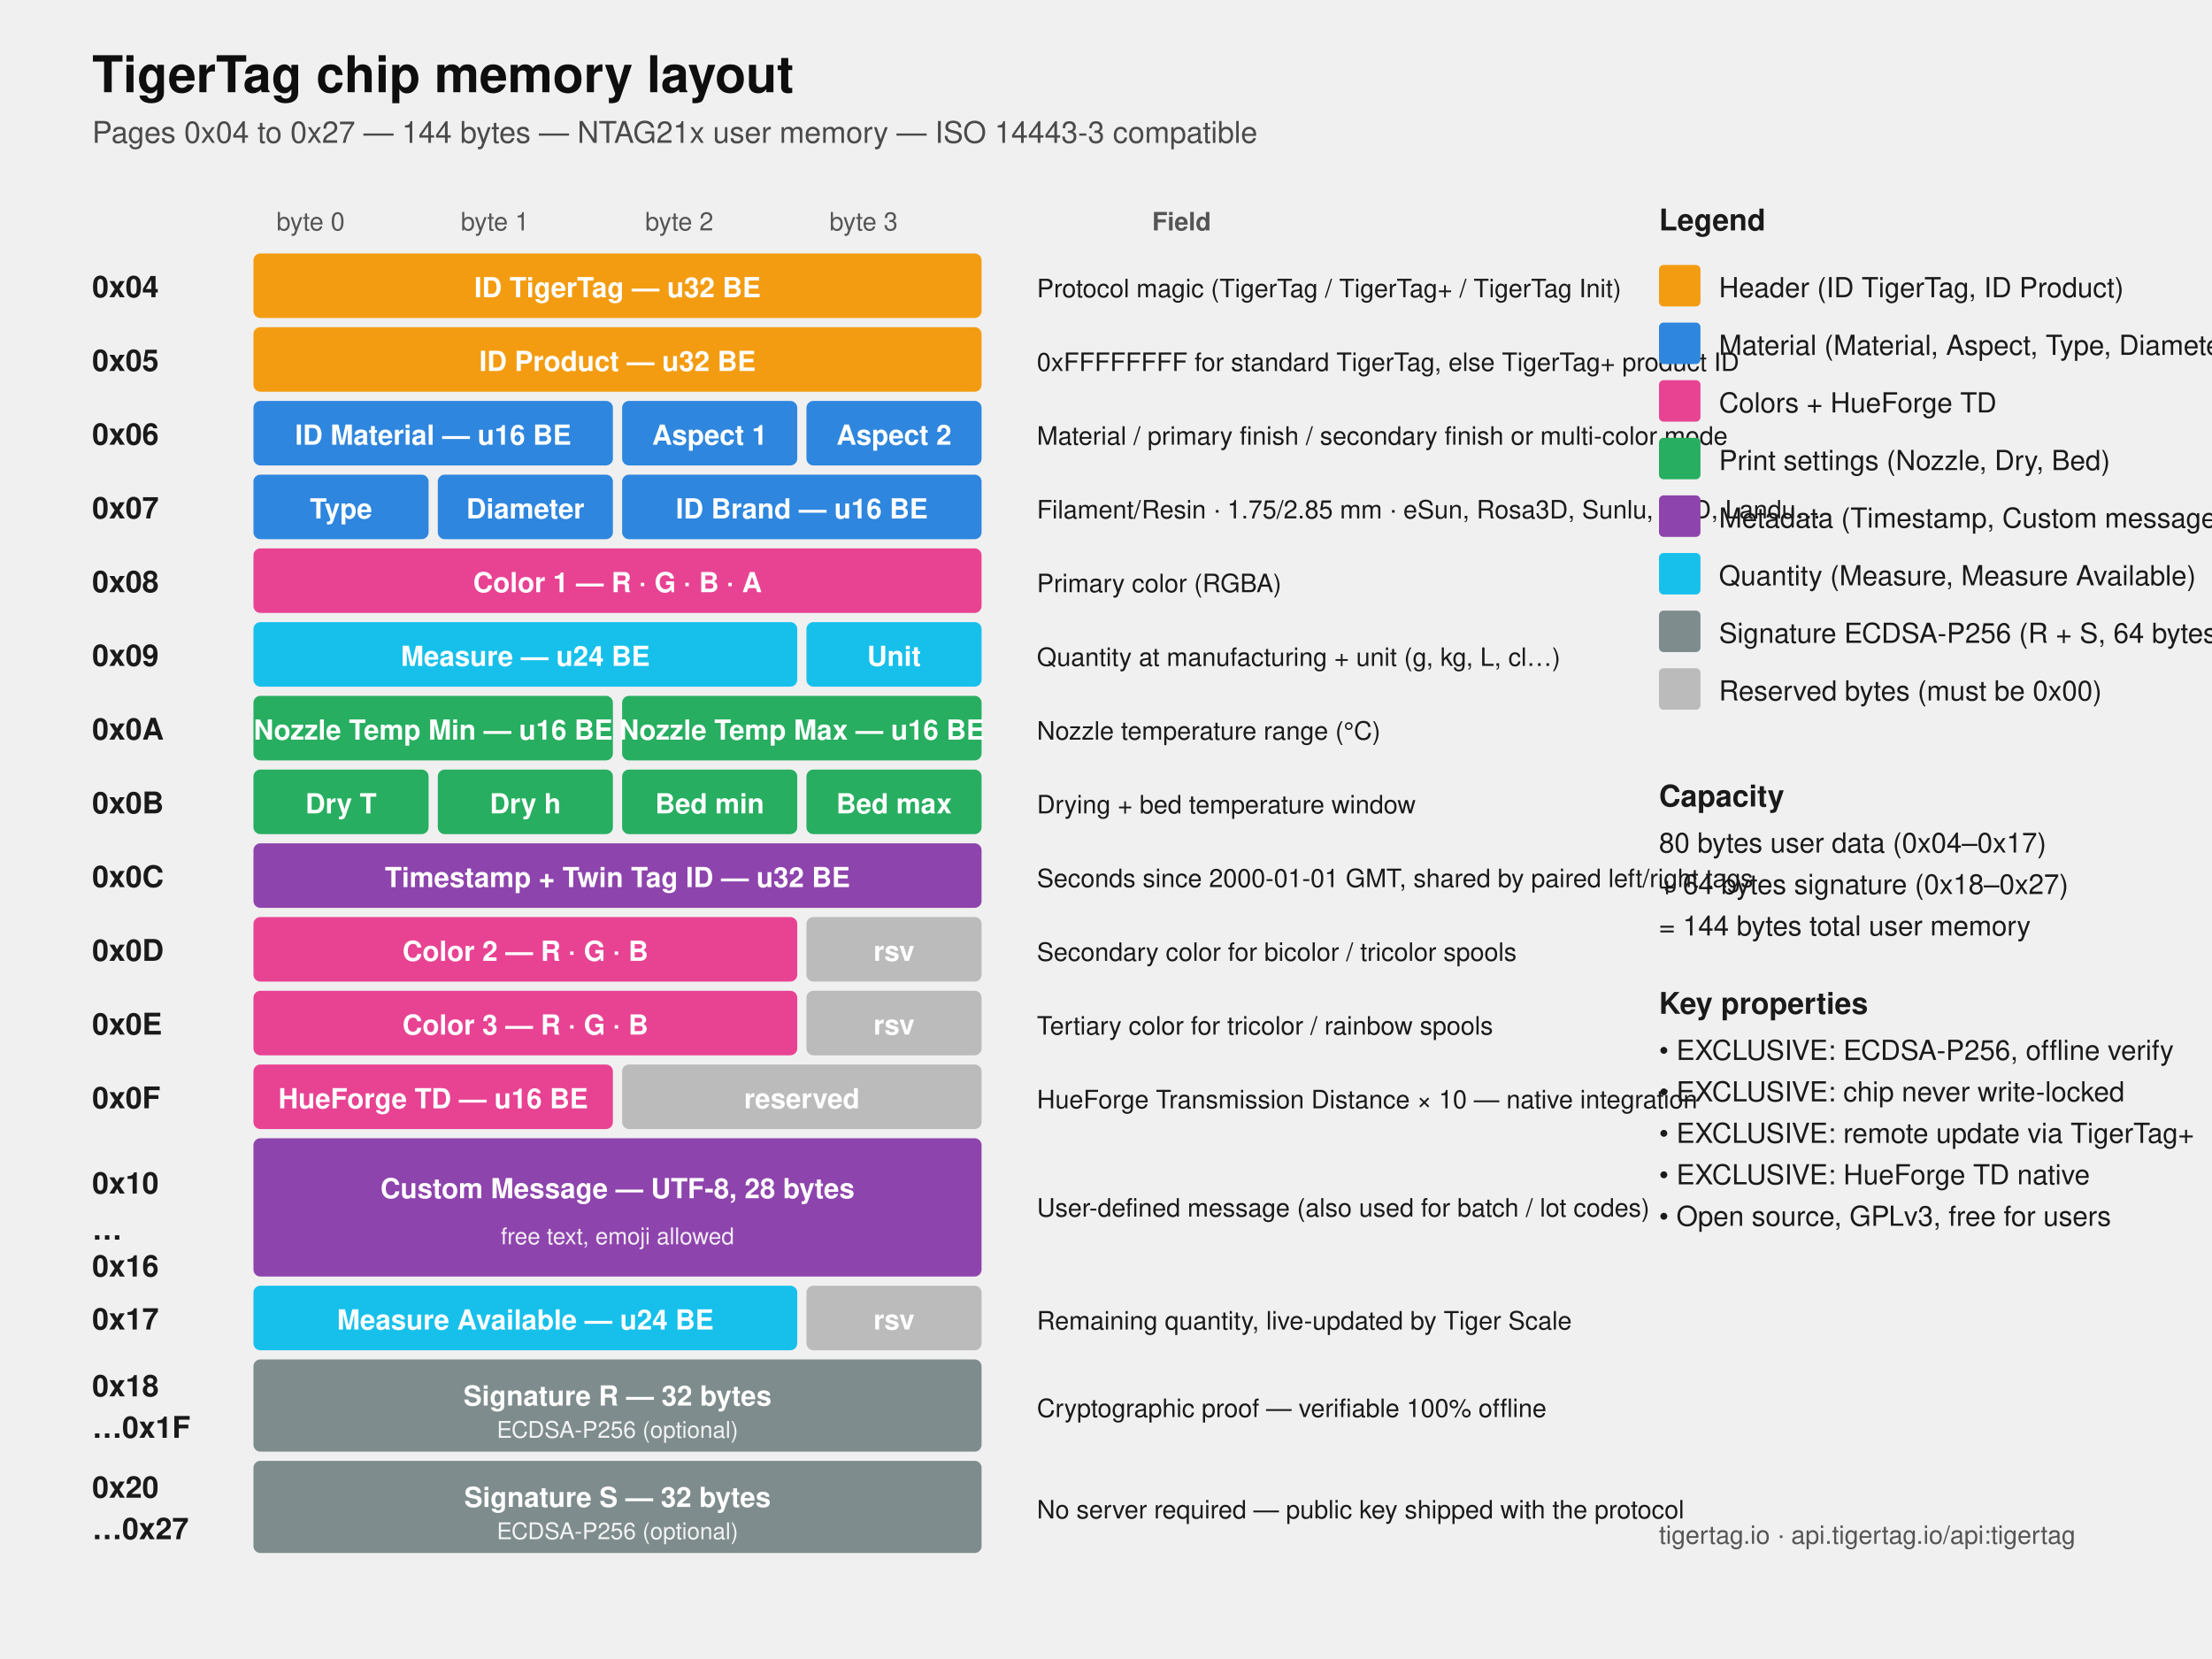
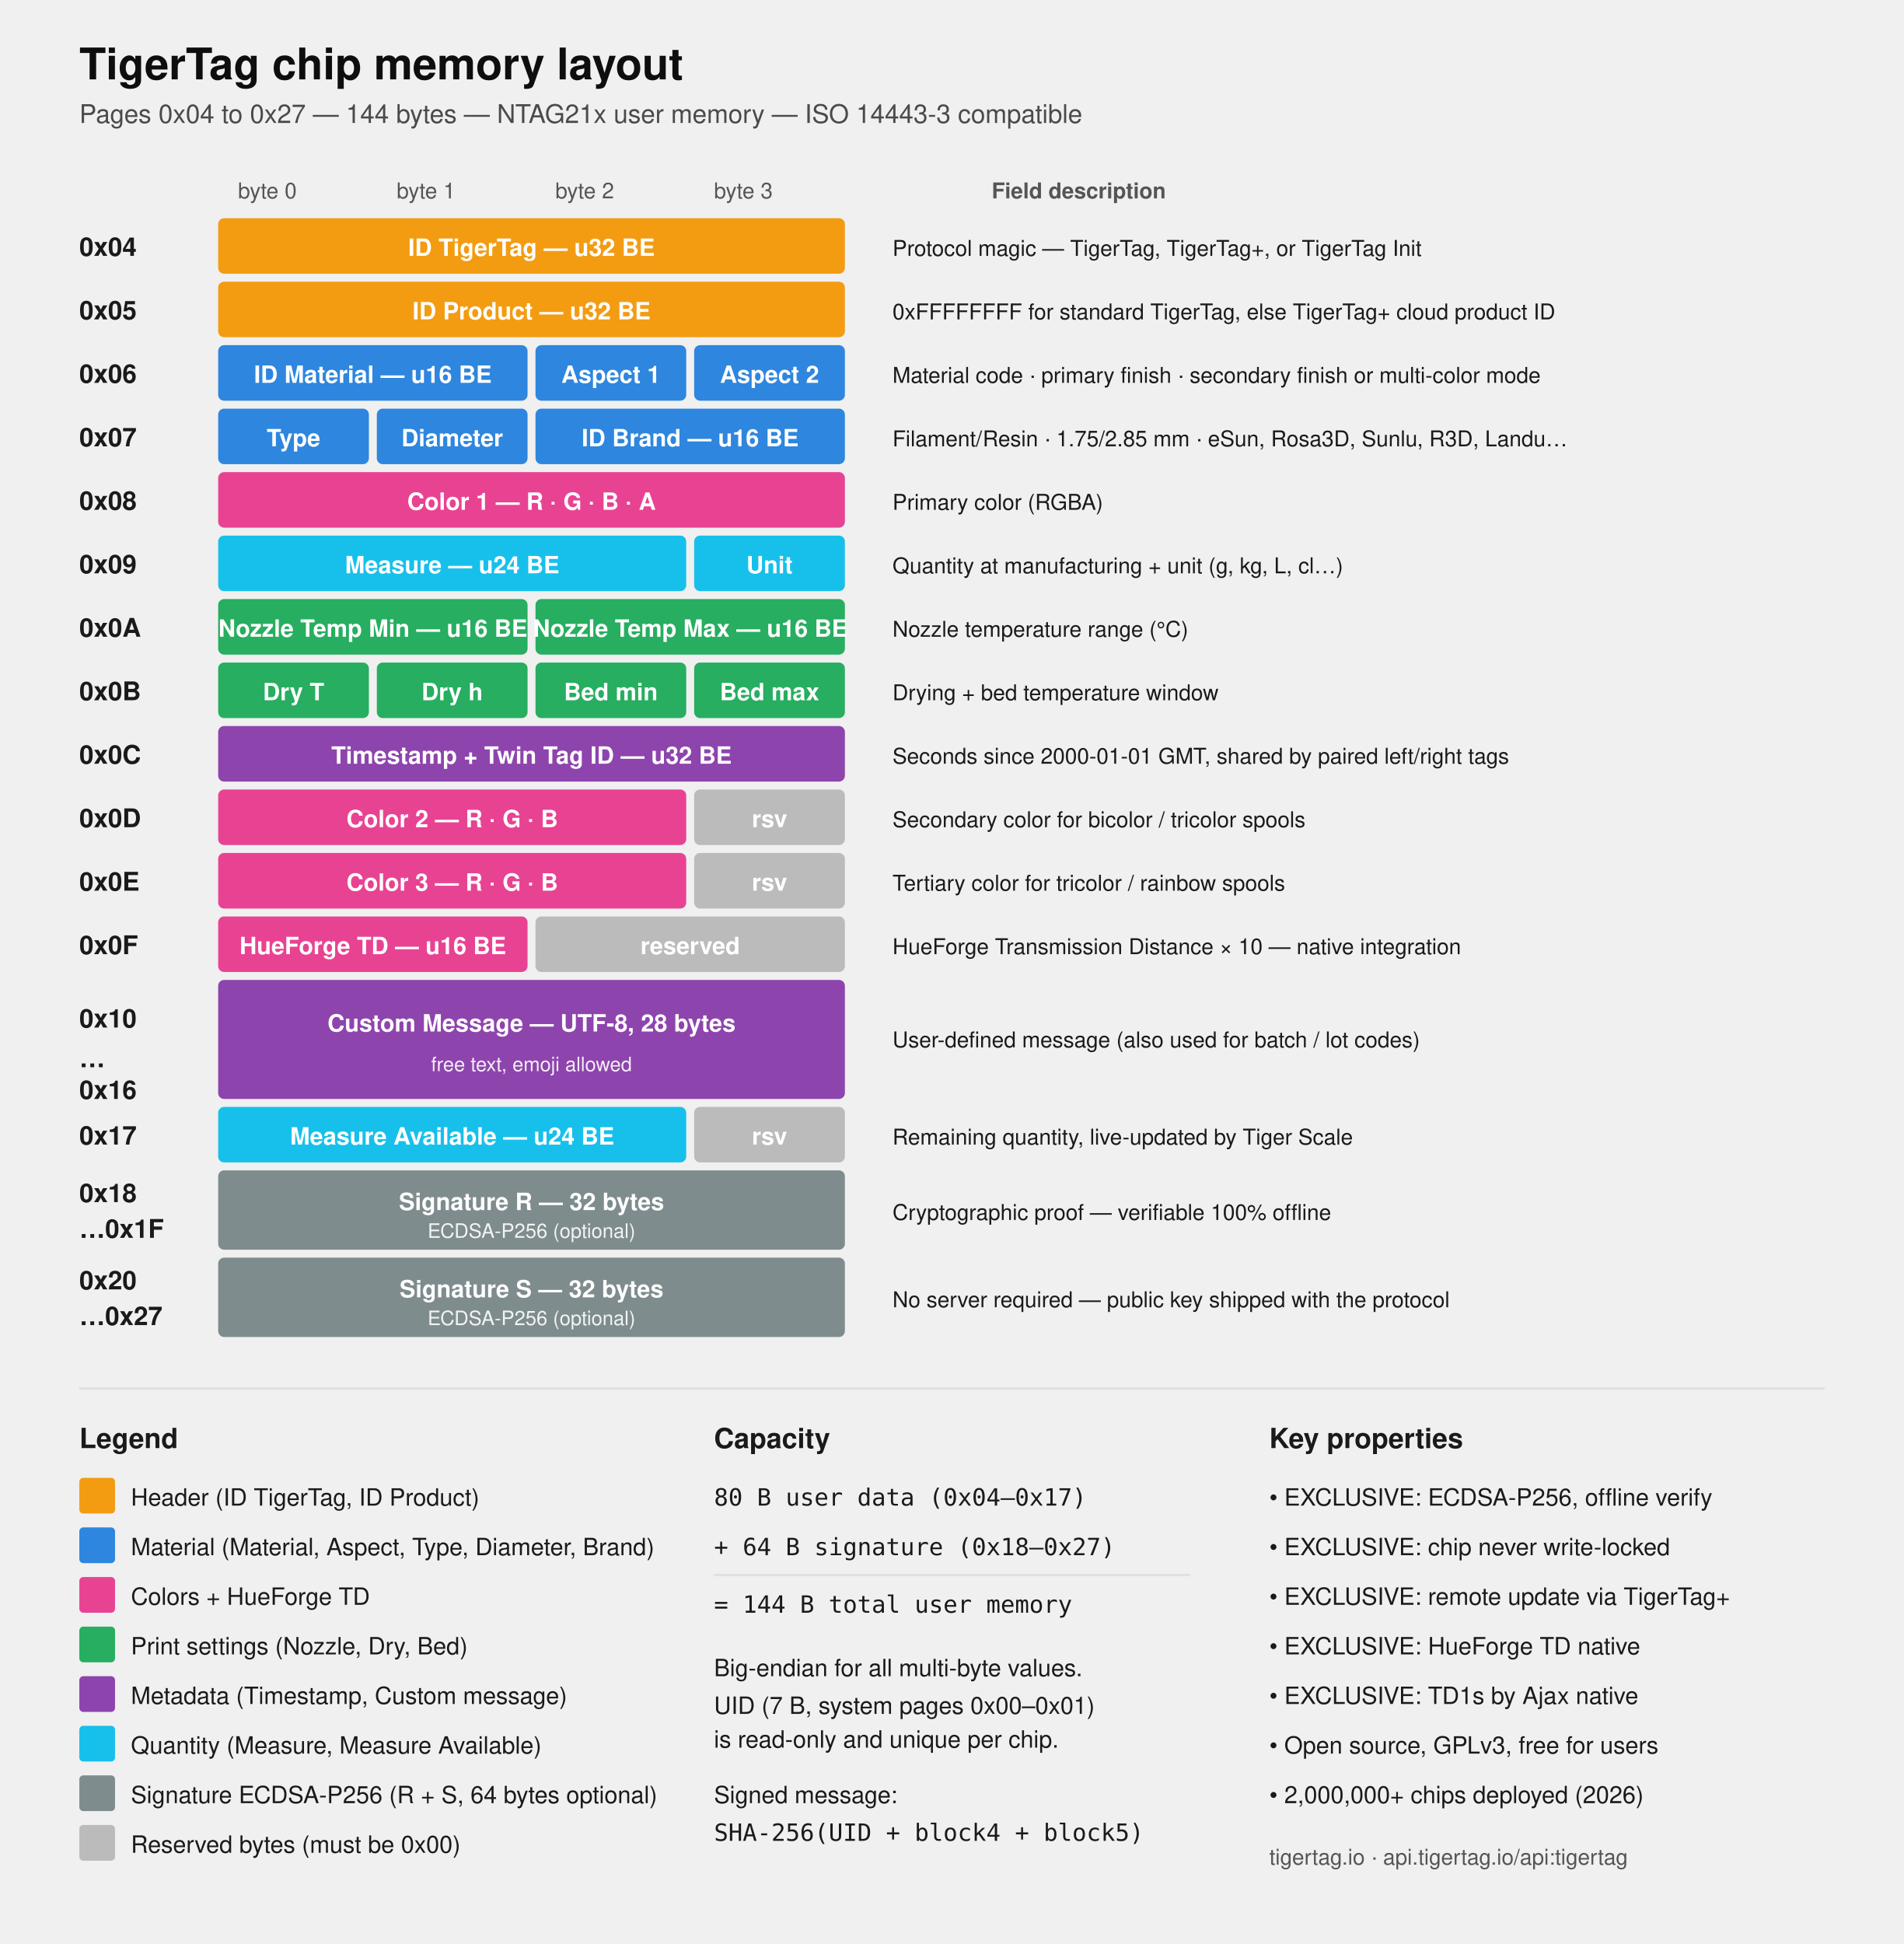
- <svg xmlns="http://www.w3.org/2000/svg" viewBox="0 0 960 720" font-family="-apple-system, BlinkMacSystemFont, 'Segoe UI', Helvetica, Arial, sans-serif">
+ <svg xmlns="http://www.w3.org/2000/svg" viewBox="0 0 960 980" font-family="-apple-system, BlinkMacSystemFont, 'Segoe UI', Helvetica, Arial, sans-serif">
  <defs>
    <style>
      .page-label  { font-size: 13px; fill: #1a1a1a; font-weight: 600; }
      .byte-label  { font-size: 11px; fill: #1a1a1a; }
      .field-label { font-size: 12px; fill: #ffffff; font-weight: 600; }
      .field-sub   { font-size: 10px; fill: #ffffff; opacity: 0.9; }
      .title       { font-size: 22px; fill: #0e0e0e; font-weight: 700; }
      .subtitle    { font-size: 13px; fill: #4a4a4a; }
-       .legend-text { font-size: 12px; fill: #1a1a1a; }
-       .legend-head { font-size: 13px; fill: #1a1a1a; font-weight: 700; }
+       .col-head    { font-size: 14px; fill: #1a1a1a; font-weight: 700; }
+       .col-text    { font-size: 12px; fill: #1a1a1a; }
+       .col-mono    { font-size: 12px; fill: #1a1a1a; font-family: 'SF Mono', Menlo, Consolas, monospace; }
      .axis        { font-size: 11px; fill: #555555; }
    </style>
  </defs>
  <text x="40" y="40" class="title">TigerTag chip memory layout</text>
  <text x="40" y="62" class="subtitle">Pages 0x04 to 0x27 — 144 bytes — NTAG21x user memory — ISO 14443-3 compatible</text>
  <text x="120" y="100" class="axis">byte 0</text>
  <text x="200" y="100" class="axis">byte 1</text>
  <text x="280" y="100" class="axis">byte 2</text>
  <text x="360" y="100" class="axis">byte 3</text>
-   <text x="500" y="100" class="axis" font-weight="600">Field</text>
+   <text x="500" y="100" class="axis" font-weight="600">Field description</text>
  <rect x="110" y="110" width="316" height="28" fill="#F39C12" rx="3" />
  <text x="40" y="129" class="page-label">0x04</text>
  <text x="268" y="129" class="field-label" text-anchor="middle">ID TigerTag — u32 BE</text>
-   <text x="450" y="129" class="byte-label">Protocol magic (TigerTag / TigerTag+ / TigerTag Init)</text>
+   <text x="450" y="129" class="byte-label">Protocol magic — TigerTag, TigerTag+, or TigerTag Init</text>
  <rect x="110" y="142" width="316" height="28" fill="#F39C12" rx="3" />
  <text x="40" y="161" class="page-label">0x05</text>
  <text x="268" y="161" class="field-label" text-anchor="middle">ID Product — u32 BE</text>
-   <text x="450" y="161" class="byte-label">0xFFFFFFFF for standard TigerTag, else TigerTag+ product ID</text>
+   <text x="450" y="161" class="byte-label">0xFFFFFFFF for standard TigerTag, else TigerTag+ cloud product ID</text>
  <rect x="110" y="174" width="156" height="28" fill="#2E86DE" rx="3" />
  <rect x="270" y="174" width="76" height="28" fill="#2E86DE" rx="3" />
  <rect x="350" y="174" width="76" height="28" fill="#2E86DE" rx="3" />
  <text x="40" y="193" class="page-label">0x06</text>
  <text x="188" y="193" class="field-label" text-anchor="middle">ID Material — u16 BE</text>
  <text x="308" y="193" class="field-label" text-anchor="middle">Aspect 1</text>
  <text x="388" y="193" class="field-label" text-anchor="middle">Aspect 2</text>
-   <text x="450" y="193" class="byte-label">Material / primary finish / secondary finish or multi-color mode</text>
+   <text x="450" y="193" class="byte-label">Material code · primary finish · secondary finish or multi-color mode</text>
  <rect x="110" y="206" width="76" height="28" fill="#2E86DE" rx="3" />
  <rect x="190" y="206" width="76" height="28" fill="#2E86DE" rx="3" />
  <rect x="270" y="206" width="156" height="28" fill="#2E86DE" rx="3" />
  <text x="40" y="225" class="page-label">0x07</text>
  <text x="148" y="225" class="field-label" text-anchor="middle">Type</text>
  <text x="228" y="225" class="field-label" text-anchor="middle">Diameter</text>
  <text x="348" y="225" class="field-label" text-anchor="middle">ID Brand — u16 BE</text>
  <text x="450" y="225" class="byte-label">Filament/Resin · 1.75/2.85 mm · eSun, Rosa3D, Sunlu, R3D, Landu…</text>
  <rect x="110" y="238" width="316" height="28" fill="#E84393" rx="3" />
  <text x="40" y="257" class="page-label">0x08</text>
  <text x="268" y="257" class="field-label" text-anchor="middle">Color 1 — R · G · B · A</text>
  <text x="450" y="257" class="byte-label">Primary color (RGBA)</text>
  <rect x="110" y="270" width="236" height="28" fill="#17C0EB" rx="3" />
  <rect x="350" y="270" width="76" height="28" fill="#17C0EB" rx="3" />
  <text x="40" y="289" class="page-label">0x09</text>
  <text x="228" y="289" class="field-label" text-anchor="middle">Measure — u24 BE</text>
  <text x="388" y="289" class="field-label" text-anchor="middle">Unit</text>
  <text x="450" y="289" class="byte-label">Quantity at manufacturing + unit (g, kg, L, cl…)</text>
  <rect x="110" y="302" width="156" height="28" fill="#27AE60" rx="3" />
  <rect x="270" y="302" width="156" height="28" fill="#27AE60" rx="3" />
  <text x="40" y="321" class="page-label">0x0A</text>
  <text x="188" y="321" class="field-label" text-anchor="middle">Nozzle Temp Min — u16 BE</text>
  <text x="348" y="321" class="field-label" text-anchor="middle">Nozzle Temp Max — u16 BE</text>
  <text x="450" y="321" class="byte-label">Nozzle temperature range (°C)</text>
  <rect x="110" y="334" width="76" height="28" fill="#27AE60" rx="3" />
  <rect x="190" y="334" width="76" height="28" fill="#27AE60" rx="3" />
  <rect x="270" y="334" width="76" height="28" fill="#27AE60" rx="3" />
  <rect x="350" y="334" width="76" height="28" fill="#27AE60" rx="3" />
  <text x="40" y="353" class="page-label">0x0B</text>
  <text x="148" y="353" class="field-label" text-anchor="middle">Dry T</text>
  <text x="228" y="353" class="field-label" text-anchor="middle">Dry h</text>
  <text x="308" y="353" class="field-label" text-anchor="middle">Bed min</text>
  <text x="388" y="353" class="field-label" text-anchor="middle">Bed max</text>
  <text x="450" y="353" class="byte-label">Drying + bed temperature window</text>
  <rect x="110" y="366" width="316" height="28" fill="#8E44AD" rx="3" />
  <text x="40" y="385" class="page-label">0x0C</text>
  <text x="268" y="385" class="field-label" text-anchor="middle">Timestamp + Twin Tag ID — u32 BE</text>
  <text x="450" y="385" class="byte-label">Seconds since 2000-01-01 GMT, shared by paired left/right tags</text>
  <rect x="110" y="398" width="236" height="28" fill="#E84393" rx="3" />
  <rect x="350" y="398" width="76" height="28" fill="#bbbbbb" rx="3" />
  <text x="40" y="417" class="page-label">0x0D</text>
  <text x="228" y="417" class="field-label" text-anchor="middle">Color 2 — R · G · B</text>
  <text x="388" y="417" class="field-label" text-anchor="middle" fill="#1a1a1a">rsv</text>
  <text x="450" y="417" class="byte-label">Secondary color for bicolor / tricolor spools</text>
  <rect x="110" y="430" width="236" height="28" fill="#E84393" rx="3" />
  <rect x="350" y="430" width="76" height="28" fill="#bbbbbb" rx="3" />
  <text x="40" y="449" class="page-label">0x0E</text>
  <text x="228" y="449" class="field-label" text-anchor="middle">Color 3 — R · G · B</text>
  <text x="388" y="449" class="field-label" text-anchor="middle" fill="#1a1a1a">rsv</text>
  <text x="450" y="449" class="byte-label">Tertiary color for tricolor / rainbow spools</text>
  <rect x="110" y="462" width="156" height="28" fill="#E84393" rx="3" />
  <rect x="270" y="462" width="156" height="28" fill="#bbbbbb" rx="3" />
  <text x="40" y="481" class="page-label">0x0F</text>
  <text x="188" y="481" class="field-label" text-anchor="middle">HueForge TD — u16 BE</text>
  <text x="348" y="481" class="field-label" text-anchor="middle" fill="#1a1a1a">reserved</text>
  <text x="450" y="481" class="byte-label">HueForge Transmission Distance × 10 — native integration</text>
  <rect x="110" y="494" width="316" height="60" fill="#8E44AD" rx="3" />
  <text x="40" y="518" class="page-label">0x10</text>
  <text x="40" y="538" class="page-label">…</text>
  <text x="40" y="554" class="page-label">0x16</text>
  <text x="268" y="520" class="field-label" text-anchor="middle">Custom Message — UTF-8, 28 bytes</text>
  <text x="268" y="540" class="field-sub" text-anchor="middle">free text, emoji allowed</text>
  <text x="450" y="528" class="byte-label">User-defined message (also used for batch / lot codes)</text>
  <rect x="110" y="558" width="236" height="28" fill="#17C0EB" rx="3" />
  <rect x="350" y="558" width="76" height="28" fill="#bbbbbb" rx="3" />
  <text x="40" y="577" class="page-label">0x17</text>
  <text x="228" y="577" class="field-label" text-anchor="middle">Measure Available — u24 BE</text>
  <text x="388" y="577" class="field-label" text-anchor="middle" fill="#1a1a1a">rsv</text>
  <text x="450" y="577" class="byte-label">Remaining quantity, live-updated by Tiger Scale</text>
  <rect x="110" y="590" width="316" height="40" fill="#7f8c8d" rx="3" />
  <text x="40" y="606" class="page-label">0x18</text>
  <text x="40" y="624" class="page-label">…0x1F</text>
  <text x="268" y="610" class="field-label" text-anchor="middle">Signature R — 32 bytes</text>
  <text x="268" y="624" class="field-sub" text-anchor="middle">ECDSA-P256 (optional)</text>
  <text x="450" y="615" class="byte-label">Cryptographic proof — verifiable 100% offline</text>
  <rect x="110" y="634" width="316" height="40" fill="#7f8c8d" rx="3" />
  <text x="40" y="650" class="page-label">0x20</text>
  <text x="40" y="668" class="page-label">…0x27</text>
  <text x="268" y="654" class="field-label" text-anchor="middle">Signature S — 32 bytes</text>
  <text x="268" y="668" class="field-sub" text-anchor="middle">ECDSA-P256 (optional)</text>
  <text x="450" y="659" class="byte-label">No server required — public key shipped with the protocol</text>
-   <text x="720" y="100" class="legend-head">Legend</text>
-   <rect x="720" y="115" width="18" height="18" fill="#F39C12" rx="2" />
-   <text x="746" y="129" class="legend-text">Header (ID TigerTag, ID Product)</text>
-   <rect x="720" y="140" width="18" height="18" fill="#2E86DE" rx="2" />
-   <text x="746" y="154" class="legend-text">Material (Material, Aspect, Type, Diameter, Brand)</text>
-   <rect x="720" y="165" width="18" height="18" fill="#E84393" rx="2" />
-   <text x="746" y="179" class="legend-text">Colors + HueForge TD</text>
-   <rect x="720" y="190" width="18" height="18" fill="#27AE60" rx="2" />
-   <text x="746" y="204" class="legend-text">Print settings (Nozzle, Dry, Bed)</text>
-   <rect x="720" y="215" width="18" height="18" fill="#8E44AD" rx="2" />
-   <text x="746" y="229" class="legend-text">Metadata (Timestamp, Custom message)</text>
-   <rect x="720" y="240" width="18" height="18" fill="#17C0EB" rx="2" />
-   <text x="746" y="254" class="legend-text">Quantity (Measure, Measure Available)</text>
-   <rect x="720" y="265" width="18" height="18" fill="#7f8c8d" rx="2" />
-   <text x="746" y="279" class="legend-text">Signature ECDSA-P256 (R + S, 64 bytes optional)</text>
-   <rect x="720" y="290" width="18" height="18" fill="#bbbbbb" rx="2" />
-   <text x="746" y="304" class="legend-text">Reserved bytes (must be 0x00)</text>
-   <text x="720" y="350" class="legend-head">Capacity</text>
-   <text x="720" y="370" class="legend-text">80 bytes user data (0x04–0x17)</text>
-   <text x="720" y="388" class="legend-text">+ 64 bytes signature (0x18–0x27)</text>
-   <text x="720" y="406" class="legend-text">= 144 bytes total user memory</text>
-   <text x="720" y="440" class="legend-head">Key properties</text>
-   <text x="720" y="460" class="legend-text">• EXCLUSIVE: ECDSA-P256, offline verify</text>
-   <text x="720" y="478" class="legend-text">• EXCLUSIVE: chip never write-locked</text>
-   <text x="720" y="496" class="legend-text">• EXCLUSIVE: remote update via TigerTag+</text>
-   <text x="720" y="514" class="legend-text">• EXCLUSIVE: HueForge TD native</text>
-   <text x="720" y="532" class="legend-text">• Open source, GPLv3, free for users</text>
-   <text x="720" y="670" class="axis">tigertag.io · api.tigertag.io/api:tigertag</text>
+   <line x1="40" y1="700" x2="920" y2="700" stroke="#dddddd" stroke-width="1" />
+   <text x="40" y="730" class="col-head">Legend</text>
+   <rect x="40" y="745" width="18" height="18" fill="#F39C12" rx="2" />
+   <text x="66" y="759" class="col-text">Header (ID TigerTag, ID Product)</text>
+   <rect x="40" y="770" width="18" height="18" fill="#2E86DE" rx="2" />
+   <text x="66" y="784" class="col-text">Material (Material, Aspect, Type, Diameter, Brand)</text>
+   <rect x="40" y="795" width="18" height="18" fill="#E84393" rx="2" />
+   <text x="66" y="809" class="col-text">Colors + HueForge TD</text>
+   <rect x="40" y="820" width="18" height="18" fill="#27AE60" rx="2" />
+   <text x="66" y="834" class="col-text">Print settings (Nozzle, Dry, Bed)</text>
+   <rect x="40" y="845" width="18" height="18" fill="#8E44AD" rx="2" />
+   <text x="66" y="859" class="col-text">Metadata (Timestamp, Custom message)</text>
+   <rect x="40" y="870" width="18" height="18" fill="#17C0EB" rx="2" />
+   <text x="66" y="884" class="col-text">Quantity (Measure, Measure Available)</text>
+   <rect x="40" y="895" width="18" height="18" fill="#7f8c8d" rx="2" />
+   <text x="66" y="909" class="col-text">Signature ECDSA-P256 (R + S, 64 bytes optional)</text>
+   <rect x="40" y="920" width="18" height="18" fill="#bbbbbb" rx="2" />
+   <text x="66" y="934" class="col-text">Reserved bytes (must be 0x00)</text>
+   <text x="360" y="730" class="col-head">Capacity</text>
+   <text x="360" y="759" class="col-mono">80 B   user data   (0x04–0x17)</text>
+   <text x="360" y="784" class="col-mono">+ 64 B signature   (0x18–0x27)</text>
+   <line x1="360" y1="794" x2="600" y2="794" stroke="#dddddd" stroke-width="1" />
+   <text x="360" y="813" class="col-mono">= 144 B total user memory</text>
+   <text x="360" y="845" class="col-text">Big-endian for all multi-byte values.</text>
+   <text x="360" y="864" class="col-text">UID (7 B, system pages 0x00–0x01)</text>
+   <text x="360" y="881" class="col-text">is read-only and unique per chip.</text>
+   <text x="360" y="909" class="col-text">Signed message:</text>
+   <text x="360" y="928" class="col-mono" font-size="11">SHA-256(UID + block4 + block5)</text>
+   <text x="640" y="730" class="col-head">Key properties</text>
+   <text x="640" y="759" class="col-text">• EXCLUSIVE: ECDSA-P256, offline verify</text>
+   <text x="640" y="784" class="col-text">• EXCLUSIVE: chip never write-locked</text>
+   <text x="640" y="809" class="col-text">• EXCLUSIVE: remote update via TigerTag+</text>
+   <text x="640" y="834" class="col-text">• EXCLUSIVE: HueForge TD native</text>
+   <text x="640" y="859" class="col-text">• EXCLUSIVE: TD1s by Ajax native</text>
+   <text x="640" y="884" class="col-text">• Open source, GPLv3, free for users</text>
+   <text x="640" y="909" class="col-text">• 2,000,000+ chips deployed (2026)</text>
+   <text x="640" y="940" class="axis">tigertag.io · api.tigertag.io/api:tigertag</text>
</svg>
